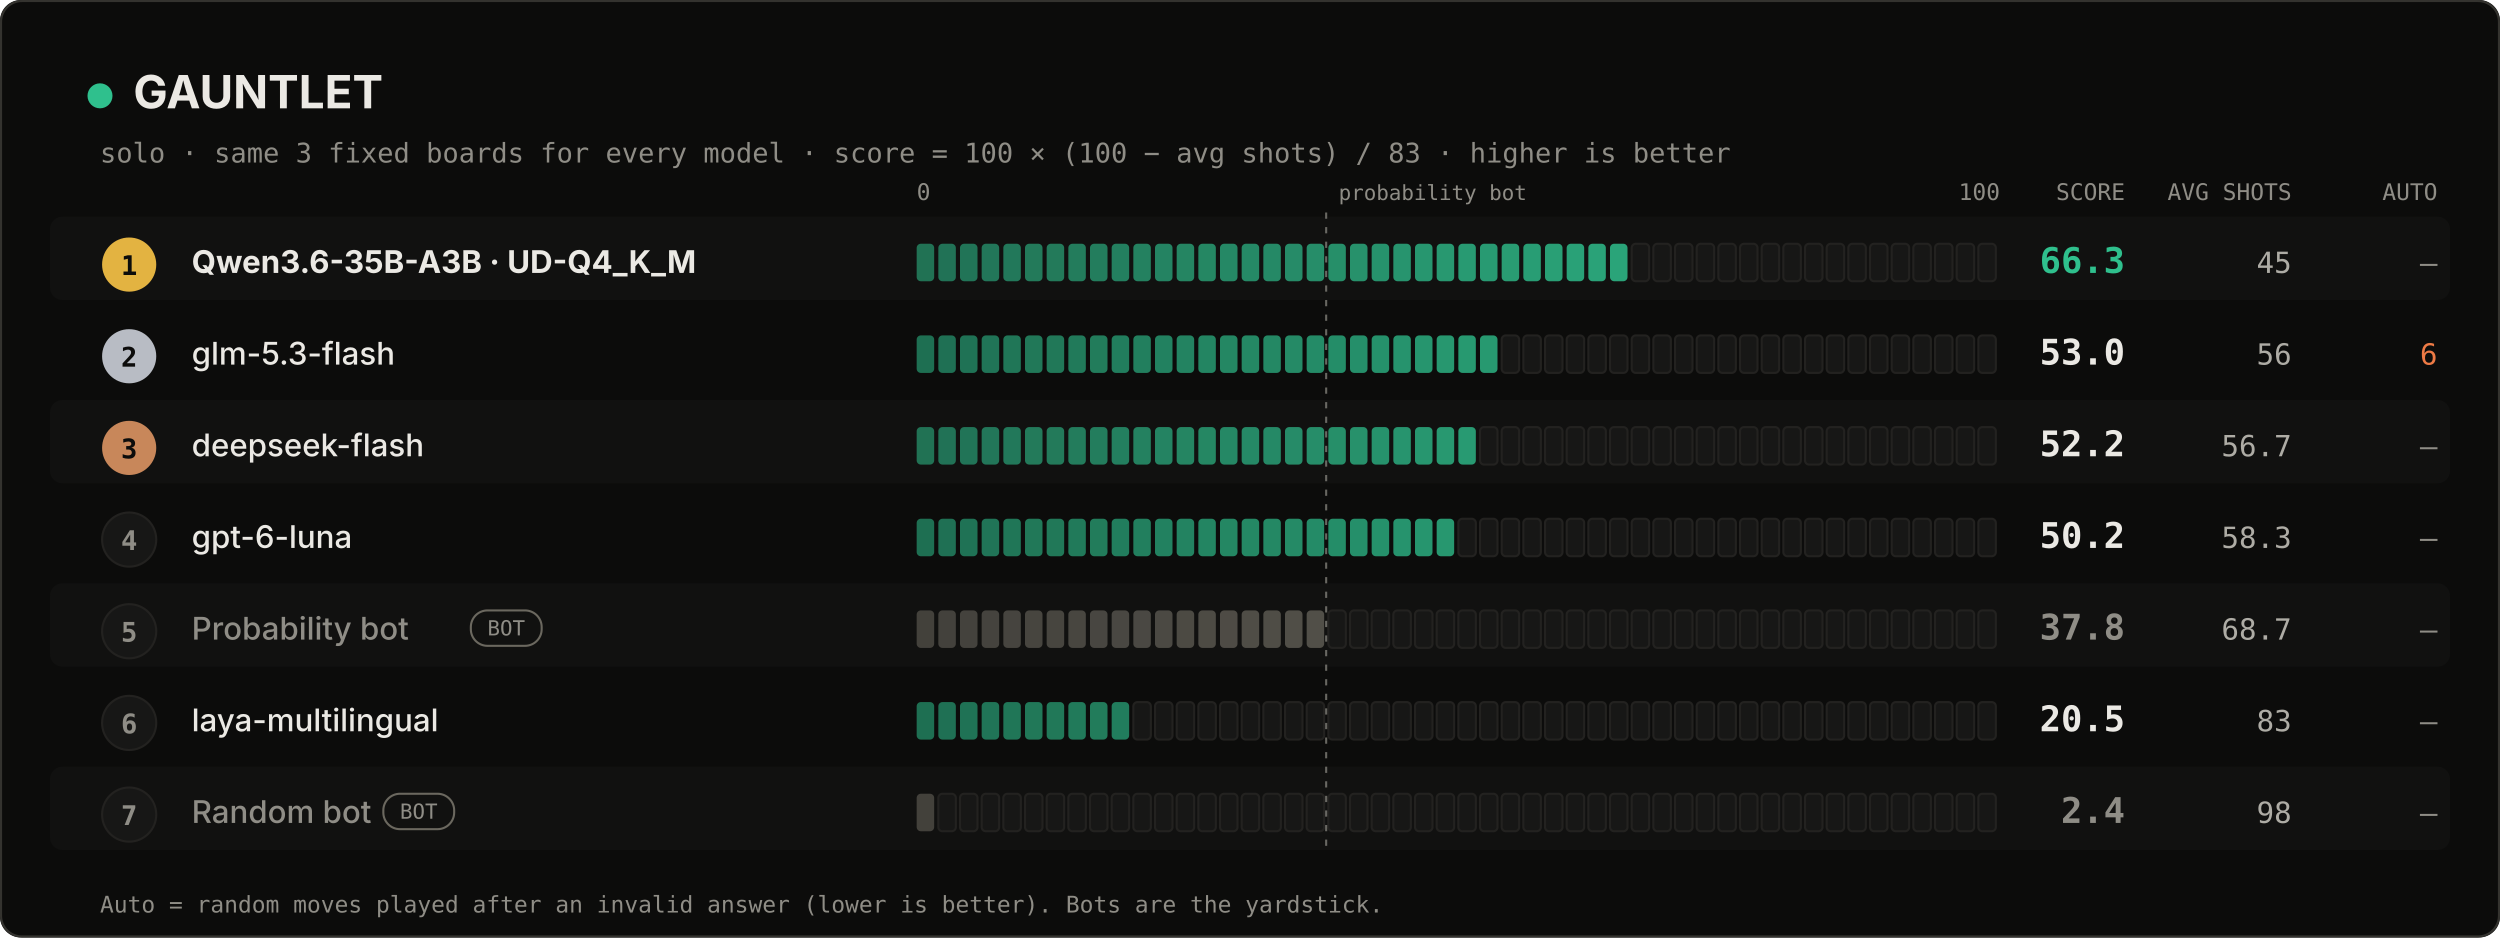
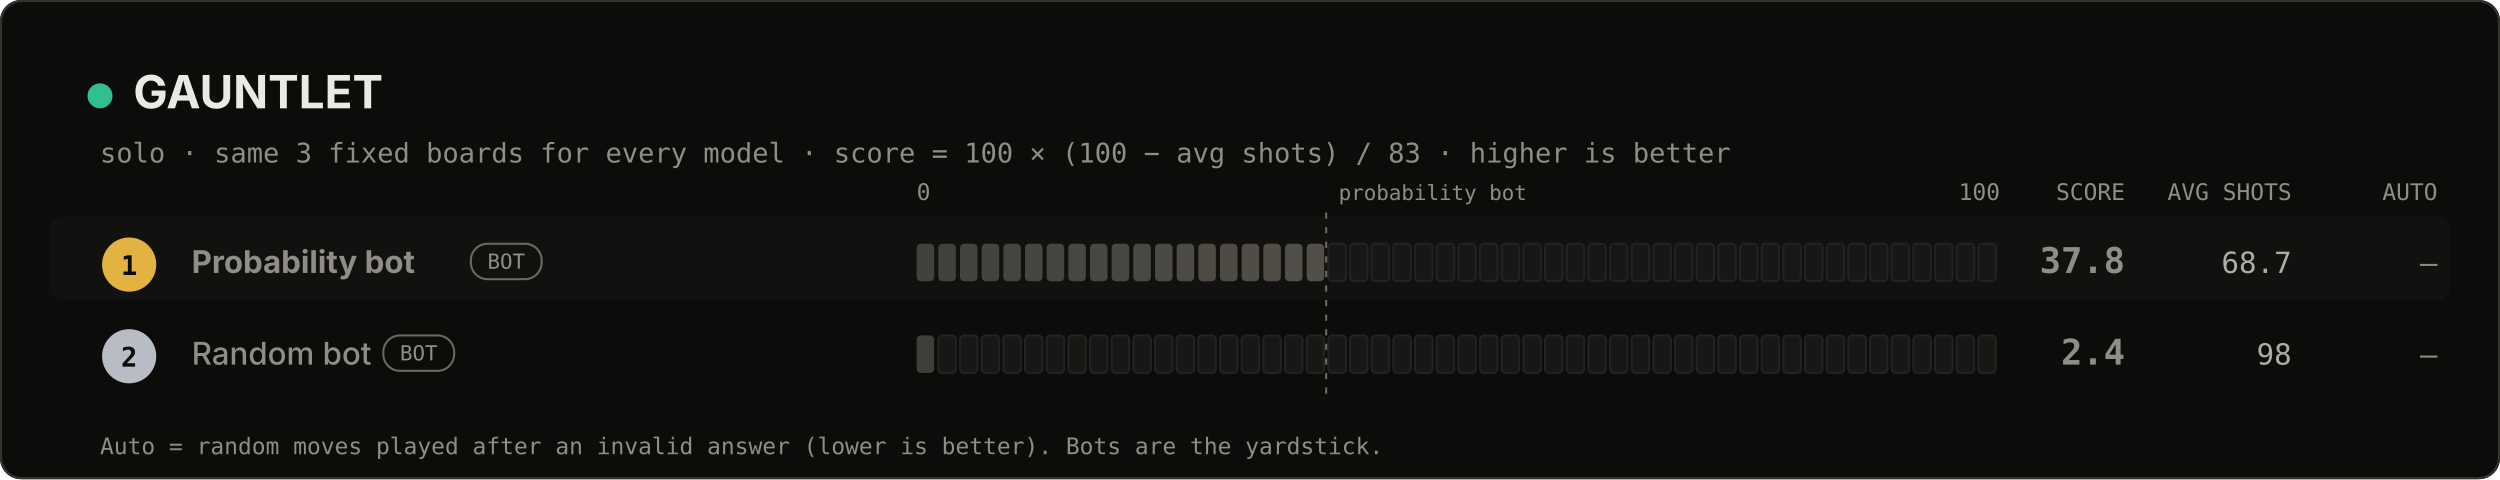
- <svg xmlns="http://www.w3.org/2000/svg" width="1200" height="450" viewBox="0 0 1200 450" font-family="IBM Plex Mono, ui-monospace, Menlo, monospace">
-   <rect width="1200" height="450" rx="10" fill="#0c0c0b" />
-   <rect x=".5" y=".5" width="1199" height="449" rx="10" fill="none" stroke="#34332f" />
+ <svg xmlns="http://www.w3.org/2000/svg" width="1200" height="230" viewBox="0 0 1200 230" font-family="IBM Plex Mono, ui-monospace, Menlo, monospace">
+   <rect width="1200" height="230" rx="10" fill="#0c0c0b" />
+   <rect x=".5" y=".5" width="1199" height="229" rx="10" fill="none" stroke="#34332f" />
  <circle cx="48" cy="46" r="6" fill="#2fc08d" />
  <text x="64" y="52" font-size="22" fill="#ebe9e4" font-weight="700" font-family="IBM Plex Sans, system-ui, -apple-system, sans-serif">GAUNTLET</text>
  <text x="48" y="78" font-size="13" fill="#8f8d86">solo · same 3 fixed boards for every model · score = 100 × (100 − avg shots) / 83 · higher is better</text>
  <text x="440" y="96" font-size="11" fill="#8f8d86">0</text>
  <text x="960" y="96" font-size="11" fill="#8f8d86" text-anchor="end">100</text>
  <text x="1020" y="96" font-size="11" fill="#8f8d86" text-anchor="end">SCORE</text>
  <text x="1100" y="96" font-size="11" fill="#8f8d86" text-anchor="end">AVG SHOTS</text>
  <text x="1170" y="96" font-size="11" fill="#8f8d86" text-anchor="end">AUTO</text>
  <rect x="24" y="104" width="1152" height="40" rx="6" fill="#111110" />
  <circle cx="62" cy="127" r="13" fill="#e3b341" />
  <text x="62" y="132" font-size="13" fill="#0c0c0b" text-anchor="middle" font-weight="700">1</text>
-   <text x="92" y="131" font-size="15" fill="#ebe9e4" font-weight="700" font-family="IBM Plex Sans, system-ui, -apple-system, sans-serif">Qwen3.6-35B-A3B · UD-Q4_K_M</text>
-   <rect x="440.0" y="117" width="8.4" height="18" rx="2" fill="#2fc08d" fill-opacity="0.55" />
-   <rect x="450.4" y="117" width="8.4" height="18" rx="2" fill="#2fc08d" fill-opacity="0.56" />
-   <rect x="460.8" y="117" width="8.4" height="18" rx="2" fill="#2fc08d" fill-opacity="0.57" />
-   <rect x="471.2" y="117" width="8.4" height="18" rx="2" fill="#2fc08d" fill-opacity="0.58" />
-   <rect x="481.6" y="117" width="8.4" height="18" rx="2" fill="#2fc08d" fill-opacity="0.59" />
-   <rect x="492.0" y="117" width="8.4" height="18" rx="2" fill="#2fc08d" fill-opacity="0.60" />
-   <rect x="502.4" y="117" width="8.4" height="18" rx="2" fill="#2fc08d" fill-opacity="0.60" />
-   <rect x="512.8" y="117" width="8.4" height="18" rx="2" fill="#2fc08d" fill-opacity="0.61" />
-   <rect x="523.2" y="117" width="8.4" height="18" rx="2" fill="#2fc08d" fill-opacity="0.62" />
-   <rect x="533.6" y="117" width="8.4" height="18" rx="2" fill="#2fc08d" fill-opacity="0.63" />
-   <rect x="544.0" y="117" width="8.4" height="18" rx="2" fill="#2fc08d" fill-opacity="0.64" />
-   <rect x="554.4" y="117" width="8.4" height="18" rx="2" fill="#2fc08d" fill-opacity="0.65" />
-   <rect x="564.8" y="117" width="8.4" height="18" rx="2" fill="#2fc08d" fill-opacity="0.66" />
-   <rect x="575.2" y="117" width="8.4" height="18" rx="2" fill="#2fc08d" fill-opacity="0.67" />
-   <rect x="585.6" y="117" width="8.4" height="18" rx="2" fill="#2fc08d" fill-opacity="0.68" />
-   <rect x="596.0" y="117" width="8.4" height="18" rx="2" fill="#2fc08d" fill-opacity="0.69" />
-   <rect x="606.4" y="117" width="8.4" height="18" rx="2" fill="#2fc08d" fill-opacity="0.69" />
-   <rect x="616.8" y="117" width="8.4" height="18" rx="2" fill="#2fc08d" fill-opacity="0.70" />
-   <rect x="627.2" y="117" width="8.4" height="18" rx="2" fill="#2fc08d" fill-opacity="0.71" />
-   <rect x="637.6" y="117" width="8.4" height="18" rx="2" fill="#2fc08d" fill-opacity="0.72" />
-   <rect x="648.0" y="117" width="8.4" height="18" rx="2" fill="#2fc08d" fill-opacity="0.73" />
-   <rect x="658.4" y="117" width="8.4" height="18" rx="2" fill="#2fc08d" fill-opacity="0.74" />
-   <rect x="668.8" y="117" width="8.4" height="18" rx="2" fill="#2fc08d" fill-opacity="0.75" />
-   <rect x="679.2" y="117" width="8.4" height="18" rx="2" fill="#2fc08d" fill-opacity="0.76" />
-   <rect x="689.6" y="117" width="8.4" height="18" rx="2" fill="#2fc08d" fill-opacity="0.77" />
-   <rect x="700.0" y="117" width="8.4" height="18" rx="2" fill="#2fc08d" fill-opacity="0.78" />
-   <rect x="710.4" y="117" width="8.4" height="18" rx="2" fill="#2fc08d" fill-opacity="0.78" />
-   <rect x="720.8" y="117" width="8.4" height="18" rx="2" fill="#2fc08d" fill-opacity="0.79" />
-   <rect x="731.2" y="117" width="8.4" height="18" rx="2" fill="#2fc08d" fill-opacity="0.80" />
-   <rect x="741.6" y="117" width="8.4" height="18" rx="2" fill="#2fc08d" fill-opacity="0.81" />
-   <rect x="752.0" y="117" width="8.4" height="18" rx="2" fill="#2fc08d" fill-opacity="0.82" />
-   <rect x="762.4" y="117" width="8.4" height="18" rx="2" fill="#2fc08d" fill-opacity="0.83" />
-   <rect x="772.8" y="117" width="8.4" height="18" rx="2" fill="#2fc08d" fill-opacity="0.84" />
+   <text x="92" y="131" font-size="15" fill="#8f8d86" font-weight="700" font-family="IBM Plex Sans, system-ui, -apple-system, sans-serif">Probability bot</text>
+   <rect x="226" y="117" width="34" height="17" rx="8" fill="none" stroke="#6b685f" />
+   <text x="243" y="129" font-size="10" fill="#8f8d86" text-anchor="middle">BOT</text>
+   <rect x="440.0" y="117" width="8.4" height="18" rx="2" fill="#6b685f" fill-opacity="0.55" />
+   <rect x="450.4" y="117" width="8.4" height="18" rx="2" fill="#6b685f" fill-opacity="0.56" />
+   <rect x="460.8" y="117" width="8.4" height="18" rx="2" fill="#6b685f" fill-opacity="0.57" />
+   <rect x="471.2" y="117" width="8.4" height="18" rx="2" fill="#6b685f" fill-opacity="0.58" />
+   <rect x="481.6" y="117" width="8.4" height="18" rx="2" fill="#6b685f" fill-opacity="0.59" />
+   <rect x="492.0" y="117" width="8.4" height="18" rx="2" fill="#6b685f" fill-opacity="0.60" />
+   <rect x="502.4" y="117" width="8.4" height="18" rx="2" fill="#6b685f" fill-opacity="0.60" />
+   <rect x="512.8" y="117" width="8.4" height="18" rx="2" fill="#6b685f" fill-opacity="0.61" />
+   <rect x="523.2" y="117" width="8.4" height="18" rx="2" fill="#6b685f" fill-opacity="0.62" />
+   <rect x="533.6" y="117" width="8.4" height="18" rx="2" fill="#6b685f" fill-opacity="0.63" />
+   <rect x="544.0" y="117" width="8.4" height="18" rx="2" fill="#6b685f" fill-opacity="0.64" />
+   <rect x="554.4" y="117" width="8.4" height="18" rx="2" fill="#6b685f" fill-opacity="0.65" />
+   <rect x="564.8" y="117" width="8.4" height="18" rx="2" fill="#6b685f" fill-opacity="0.66" />
+   <rect x="575.2" y="117" width="8.4" height="18" rx="2" fill="#6b685f" fill-opacity="0.67" />
+   <rect x="585.6" y="117" width="8.4" height="18" rx="2" fill="#6b685f" fill-opacity="0.68" />
+   <rect x="596.0" y="117" width="8.4" height="18" rx="2" fill="#6b685f" fill-opacity="0.69" />
+   <rect x="606.4" y="117" width="8.4" height="18" rx="2" fill="#6b685f" fill-opacity="0.69" />
+   <rect x="616.8" y="117" width="8.4" height="18" rx="2" fill="#6b685f" fill-opacity="0.70" />
+   <rect x="627.2" y="117" width="8.4" height="18" rx="2" fill="#6b685f" fill-opacity="0.71" />
+   <rect x="637.6" y="117" width="8.4" height="18" rx="2" fill="#171716" stroke="#232220" />
+   <rect x="648.0" y="117" width="8.4" height="18" rx="2" fill="#171716" stroke="#232220" />
+   <rect x="658.4" y="117" width="8.4" height="18" rx="2" fill="#171716" stroke="#232220" />
+   <rect x="668.8" y="117" width="8.4" height="18" rx="2" fill="#171716" stroke="#232220" />
+   <rect x="679.2" y="117" width="8.4" height="18" rx="2" fill="#171716" stroke="#232220" />
+   <rect x="689.6" y="117" width="8.4" height="18" rx="2" fill="#171716" stroke="#232220" />
+   <rect x="700.0" y="117" width="8.4" height="18" rx="2" fill="#171716" stroke="#232220" />
+   <rect x="710.4" y="117" width="8.4" height="18" rx="2" fill="#171716" stroke="#232220" />
+   <rect x="720.8" y="117" width="8.4" height="18" rx="2" fill="#171716" stroke="#232220" />
+   <rect x="731.2" y="117" width="8.4" height="18" rx="2" fill="#171716" stroke="#232220" />
+   <rect x="741.6" y="117" width="8.4" height="18" rx="2" fill="#171716" stroke="#232220" />
+   <rect x="752.0" y="117" width="8.4" height="18" rx="2" fill="#171716" stroke="#232220" />
+   <rect x="762.4" y="117" width="8.4" height="18" rx="2" fill="#171716" stroke="#232220" />
+   <rect x="772.8" y="117" width="8.4" height="18" rx="2" fill="#171716" stroke="#232220" />
  <rect x="783.2" y="117" width="8.4" height="18" rx="2" fill="#171716" stroke="#232220" />
  <rect x="793.6" y="117" width="8.4" height="18" rx="2" fill="#171716" stroke="#232220" />
  <rect x="804.0" y="117" width="8.4" height="18" rx="2" fill="#171716" stroke="#232220" />
  <rect x="814.4" y="117" width="8.4" height="18" rx="2" fill="#171716" stroke="#232220" />
  <rect x="824.8" y="117" width="8.4" height="18" rx="2" fill="#171716" stroke="#232220" />
  <rect x="835.2" y="117" width="8.4" height="18" rx="2" fill="#171716" stroke="#232220" />
  <rect x="845.6" y="117" width="8.4" height="18" rx="2" fill="#171716" stroke="#232220" />
  <rect x="856.0" y="117" width="8.4" height="18" rx="2" fill="#171716" stroke="#232220" />
  <rect x="866.4" y="117" width="8.4" height="18" rx="2" fill="#171716" stroke="#232220" />
  <rect x="876.8" y="117" width="8.4" height="18" rx="2" fill="#171716" stroke="#232220" />
  <rect x="887.2" y="117" width="8.4" height="18" rx="2" fill="#171716" stroke="#232220" />
  <rect x="897.6" y="117" width="8.4" height="18" rx="2" fill="#171716" stroke="#232220" />
  <rect x="908.0" y="117" width="8.4" height="18" rx="2" fill="#171716" stroke="#232220" />
  <rect x="918.4" y="117" width="8.4" height="18" rx="2" fill="#171716" stroke="#232220" />
  <rect x="928.8" y="117" width="8.4" height="18" rx="2" fill="#171716" stroke="#232220" />
  <rect x="939.2" y="117" width="8.4" height="18" rx="2" fill="#171716" stroke="#232220" />
  <rect x="949.6" y="117" width="8.4" height="18" rx="2" fill="#171716" stroke="#232220" />
-   <text x="1020" y="131" font-size="17" fill="#2fc08d" text-anchor="end" font-weight="700">66.3</text>
-   <text x="1100" y="131" font-size="14" fill="#aeaca5" text-anchor="end">45</text>
+   <text x="1020" y="131" font-size="17" fill="#8f8d86" text-anchor="end" font-weight="700">37.8</text>
+   <text x="1100" y="131" font-size="14" fill="#aeaca5" text-anchor="end">68.7</text>
  <text x="1170" y="131" font-size="14" fill="#8f8d86" text-anchor="end">–</text>
  <circle cx="62" cy="171" r="13" fill="#b8bcc4" />
  <text x="62" y="176" font-size="13" fill="#0c0c0b" text-anchor="middle" font-weight="700">2</text>
-   <text x="92" y="175" font-size="15" fill="#ebe9e4" font-weight="500" font-family="IBM Plex Sans, system-ui, -apple-system, sans-serif">glm-5.3-flash</text>
-   <rect x="440.0" y="161" width="8.4" height="18" rx="2" fill="#2fc08d" fill-opacity="0.55" />
-   <rect x="450.4" y="161" width="8.4" height="18" rx="2" fill="#2fc08d" fill-opacity="0.56" />
-   <rect x="460.8" y="161" width="8.4" height="18" rx="2" fill="#2fc08d" fill-opacity="0.57" />
-   <rect x="471.2" y="161" width="8.4" height="18" rx="2" fill="#2fc08d" fill-opacity="0.58" />
-   <rect x="481.6" y="161" width="8.4" height="18" rx="2" fill="#2fc08d" fill-opacity="0.59" />
-   <rect x="492.0" y="161" width="8.4" height="18" rx="2" fill="#2fc08d" fill-opacity="0.60" />
-   <rect x="502.4" y="161" width="8.4" height="18" rx="2" fill="#2fc08d" fill-opacity="0.60" />
-   <rect x="512.8" y="161" width="8.4" height="18" rx="2" fill="#2fc08d" fill-opacity="0.61" />
-   <rect x="523.2" y="161" width="8.4" height="18" rx="2" fill="#2fc08d" fill-opacity="0.62" />
-   <rect x="533.6" y="161" width="8.4" height="18" rx="2" fill="#2fc08d" fill-opacity="0.63" />
-   <rect x="544.0" y="161" width="8.4" height="18" rx="2" fill="#2fc08d" fill-opacity="0.64" />
-   <rect x="554.4" y="161" width="8.4" height="18" rx="2" fill="#2fc08d" fill-opacity="0.65" />
-   <rect x="564.8" y="161" width="8.4" height="18" rx="2" fill="#2fc08d" fill-opacity="0.66" />
-   <rect x="575.2" y="161" width="8.4" height="18" rx="2" fill="#2fc08d" fill-opacity="0.67" />
-   <rect x="585.6" y="161" width="8.4" height="18" rx="2" fill="#2fc08d" fill-opacity="0.68" />
-   <rect x="596.0" y="161" width="8.4" height="18" rx="2" fill="#2fc08d" fill-opacity="0.69" />
-   <rect x="606.4" y="161" width="8.4" height="18" rx="2" fill="#2fc08d" fill-opacity="0.69" />
-   <rect x="616.8" y="161" width="8.4" height="18" rx="2" fill="#2fc08d" fill-opacity="0.70" />
-   <rect x="627.2" y="161" width="8.4" height="18" rx="2" fill="#2fc08d" fill-opacity="0.71" />
-   <rect x="637.6" y="161" width="8.4" height="18" rx="2" fill="#2fc08d" fill-opacity="0.72" />
-   <rect x="648.0" y="161" width="8.4" height="18" rx="2" fill="#2fc08d" fill-opacity="0.73" />
-   <rect x="658.4" y="161" width="8.4" height="18" rx="2" fill="#2fc08d" fill-opacity="0.74" />
-   <rect x="668.8" y="161" width="8.4" height="18" rx="2" fill="#2fc08d" fill-opacity="0.75" />
-   <rect x="679.2" y="161" width="8.4" height="18" rx="2" fill="#2fc08d" fill-opacity="0.76" />
-   <rect x="689.6" y="161" width="8.4" height="18" rx="2" fill="#2fc08d" fill-opacity="0.77" />
-   <rect x="700.0" y="161" width="8.4" height="18" rx="2" fill="#2fc08d" fill-opacity="0.78" />
-   <rect x="710.4" y="161" width="8.4" height="18" rx="2" fill="#2fc08d" fill-opacity="0.78" />
+   <text x="92" y="175" font-size="15" fill="#8f8d86" font-weight="500" font-family="IBM Plex Sans, system-ui, -apple-system, sans-serif">Random bot</text>
+   <rect x="184" y="161" width="34" height="17" rx="8" fill="none" stroke="#6b685f" />
+   <text x="201" y="173" font-size="10" fill="#8f8d86" text-anchor="middle">BOT</text>
+   <rect x="440.0" y="161" width="8.4" height="18" rx="2" fill="#6b685f" fill-opacity="0.55" />
+   <rect x="450.4" y="161" width="8.4" height="18" rx="2" fill="#171716" stroke="#232220" />
+   <rect x="460.8" y="161" width="8.4" height="18" rx="2" fill="#171716" stroke="#232220" />
+   <rect x="471.2" y="161" width="8.4" height="18" rx="2" fill="#171716" stroke="#232220" />
+   <rect x="481.6" y="161" width="8.4" height="18" rx="2" fill="#171716" stroke="#232220" />
+   <rect x="492.0" y="161" width="8.4" height="18" rx="2" fill="#171716" stroke="#232220" />
+   <rect x="502.4" y="161" width="8.4" height="18" rx="2" fill="#171716" stroke="#232220" />
+   <rect x="512.8" y="161" width="8.4" height="18" rx="2" fill="#171716" stroke="#232220" />
+   <rect x="523.2" y="161" width="8.4" height="18" rx="2" fill="#171716" stroke="#232220" />
+   <rect x="533.6" y="161" width="8.4" height="18" rx="2" fill="#171716" stroke="#232220" />
+   <rect x="544.0" y="161" width="8.4" height="18" rx="2" fill="#171716" stroke="#232220" />
+   <rect x="554.4" y="161" width="8.4" height="18" rx="2" fill="#171716" stroke="#232220" />
+   <rect x="564.8" y="161" width="8.4" height="18" rx="2" fill="#171716" stroke="#232220" />
+   <rect x="575.2" y="161" width="8.4" height="18" rx="2" fill="#171716" stroke="#232220" />
+   <rect x="585.6" y="161" width="8.4" height="18" rx="2" fill="#171716" stroke="#232220" />
+   <rect x="596.0" y="161" width="8.4" height="18" rx="2" fill="#171716" stroke="#232220" />
+   <rect x="606.4" y="161" width="8.4" height="18" rx="2" fill="#171716" stroke="#232220" />
+   <rect x="616.8" y="161" width="8.4" height="18" rx="2" fill="#171716" stroke="#232220" />
+   <rect x="627.2" y="161" width="8.4" height="18" rx="2" fill="#171716" stroke="#232220" />
+   <rect x="637.6" y="161" width="8.4" height="18" rx="2" fill="#171716" stroke="#232220" />
+   <rect x="648.0" y="161" width="8.4" height="18" rx="2" fill="#171716" stroke="#232220" />
+   <rect x="658.4" y="161" width="8.4" height="18" rx="2" fill="#171716" stroke="#232220" />
+   <rect x="668.8" y="161" width="8.4" height="18" rx="2" fill="#171716" stroke="#232220" />
+   <rect x="679.2" y="161" width="8.4" height="18" rx="2" fill="#171716" stroke="#232220" />
+   <rect x="689.6" y="161" width="8.4" height="18" rx="2" fill="#171716" stroke="#232220" />
+   <rect x="700.0" y="161" width="8.4" height="18" rx="2" fill="#171716" stroke="#232220" />
+   <rect x="710.4" y="161" width="8.4" height="18" rx="2" fill="#171716" stroke="#232220" />
  <rect x="720.8" y="161" width="8.4" height="18" rx="2" fill="#171716" stroke="#232220" />
  <rect x="731.2" y="161" width="8.4" height="18" rx="2" fill="#171716" stroke="#232220" />
  <rect x="741.6" y="161" width="8.4" height="18" rx="2" fill="#171716" stroke="#232220" />
  <rect x="752.0" y="161" width="8.4" height="18" rx="2" fill="#171716" stroke="#232220" />
  <rect x="762.4" y="161" width="8.4" height="18" rx="2" fill="#171716" stroke="#232220" />
  <rect x="772.8" y="161" width="8.4" height="18" rx="2" fill="#171716" stroke="#232220" />
  <rect x="783.2" y="161" width="8.4" height="18" rx="2" fill="#171716" stroke="#232220" />
  <rect x="793.6" y="161" width="8.4" height="18" rx="2" fill="#171716" stroke="#232220" />
  <rect x="804.0" y="161" width="8.4" height="18" rx="2" fill="#171716" stroke="#232220" />
  <rect x="814.4" y="161" width="8.4" height="18" rx="2" fill="#171716" stroke="#232220" />
  <rect x="824.8" y="161" width="8.4" height="18" rx="2" fill="#171716" stroke="#232220" />
  <rect x="835.2" y="161" width="8.4" height="18" rx="2" fill="#171716" stroke="#232220" />
  <rect x="845.6" y="161" width="8.4" height="18" rx="2" fill="#171716" stroke="#232220" />
  <rect x="856.0" y="161" width="8.4" height="18" rx="2" fill="#171716" stroke="#232220" />
  <rect x="866.4" y="161" width="8.4" height="18" rx="2" fill="#171716" stroke="#232220" />
  <rect x="876.8" y="161" width="8.4" height="18" rx="2" fill="#171716" stroke="#232220" />
  <rect x="887.2" y="161" width="8.4" height="18" rx="2" fill="#171716" stroke="#232220" />
  <rect x="897.6" y="161" width="8.4" height="18" rx="2" fill="#171716" stroke="#232220" />
  <rect x="908.0" y="161" width="8.4" height="18" rx="2" fill="#171716" stroke="#232220" />
  <rect x="918.4" y="161" width="8.4" height="18" rx="2" fill="#171716" stroke="#232220" />
  <rect x="928.8" y="161" width="8.4" height="18" rx="2" fill="#171716" stroke="#232220" />
  <rect x="939.2" y="161" width="8.4" height="18" rx="2" fill="#171716" stroke="#232220" />
  <rect x="949.6" y="161" width="8.4" height="18" rx="2" fill="#171716" stroke="#232220" />
-   <text x="1020" y="175" font-size="17" fill="#ebe9e4" text-anchor="end" font-weight="700">53.0</text>
-   <text x="1100" y="175" font-size="14" fill="#aeaca5" text-anchor="end">56</text>
-   <text x="1170" y="175" font-size="14" fill="#ee7a45" text-anchor="end">6</text>
-   <rect x="24" y="192" width="1152" height="40" rx="6" fill="#111110" />
-   <circle cx="62" cy="215" r="13" fill="#c8875a" />
-   <text x="62" y="220" font-size="13" fill="#0c0c0b" text-anchor="middle" font-weight="700">3</text>
-   <text x="92" y="219" font-size="15" fill="#ebe9e4" font-weight="500" font-family="IBM Plex Sans, system-ui, -apple-system, sans-serif">deepseek-flash</text>
-   <rect x="440.0" y="205" width="8.4" height="18" rx="2" fill="#2fc08d" fill-opacity="0.55" />
-   <rect x="450.4" y="205" width="8.4" height="18" rx="2" fill="#2fc08d" fill-opacity="0.56" />
-   <rect x="460.8" y="205" width="8.4" height="18" rx="2" fill="#2fc08d" fill-opacity="0.57" />
-   <rect x="471.2" y="205" width="8.4" height="18" rx="2" fill="#2fc08d" fill-opacity="0.58" />
-   <rect x="481.6" y="205" width="8.4" height="18" rx="2" fill="#2fc08d" fill-opacity="0.59" />
-   <rect x="492.0" y="205" width="8.4" height="18" rx="2" fill="#2fc08d" fill-opacity="0.60" />
-   <rect x="502.4" y="205" width="8.4" height="18" rx="2" fill="#2fc08d" fill-opacity="0.60" />
-   <rect x="512.8" y="205" width="8.4" height="18" rx="2" fill="#2fc08d" fill-opacity="0.61" />
-   <rect x="523.2" y="205" width="8.4" height="18" rx="2" fill="#2fc08d" fill-opacity="0.62" />
-   <rect x="533.6" y="205" width="8.4" height="18" rx="2" fill="#2fc08d" fill-opacity="0.63" />
-   <rect x="544.0" y="205" width="8.4" height="18" rx="2" fill="#2fc08d" fill-opacity="0.64" />
-   <rect x="554.4" y="205" width="8.4" height="18" rx="2" fill="#2fc08d" fill-opacity="0.65" />
-   <rect x="564.8" y="205" width="8.4" height="18" rx="2" fill="#2fc08d" fill-opacity="0.66" />
-   <rect x="575.2" y="205" width="8.4" height="18" rx="2" fill="#2fc08d" fill-opacity="0.67" />
-   <rect x="585.6" y="205" width="8.4" height="18" rx="2" fill="#2fc08d" fill-opacity="0.68" />
-   <rect x="596.0" y="205" width="8.4" height="18" rx="2" fill="#2fc08d" fill-opacity="0.69" />
-   <rect x="606.4" y="205" width="8.4" height="18" rx="2" fill="#2fc08d" fill-opacity="0.69" />
-   <rect x="616.8" y="205" width="8.4" height="18" rx="2" fill="#2fc08d" fill-opacity="0.70" />
-   <rect x="627.2" y="205" width="8.4" height="18" rx="2" fill="#2fc08d" fill-opacity="0.71" />
-   <rect x="637.6" y="205" width="8.4" height="18" rx="2" fill="#2fc08d" fill-opacity="0.72" />
-   <rect x="648.0" y="205" width="8.4" height="18" rx="2" fill="#2fc08d" fill-opacity="0.73" />
-   <rect x="658.4" y="205" width="8.4" height="18" rx="2" fill="#2fc08d" fill-opacity="0.74" />
-   <rect x="668.8" y="205" width="8.4" height="18" rx="2" fill="#2fc08d" fill-opacity="0.75" />
-   <rect x="679.2" y="205" width="8.4" height="18" rx="2" fill="#2fc08d" fill-opacity="0.76" />
-   <rect x="689.6" y="205" width="8.4" height="18" rx="2" fill="#2fc08d" fill-opacity="0.77" />
-   <rect x="700.0" y="205" width="8.4" height="18" rx="2" fill="#2fc08d" fill-opacity="0.78" />
-   <rect x="710.4" y="205" width="8.4" height="18" rx="2" fill="#171716" stroke="#232220" />
-   <rect x="720.8" y="205" width="8.4" height="18" rx="2" fill="#171716" stroke="#232220" />
-   <rect x="731.2" y="205" width="8.4" height="18" rx="2" fill="#171716" stroke="#232220" />
-   <rect x="741.6" y="205" width="8.4" height="18" rx="2" fill="#171716" stroke="#232220" />
-   <rect x="752.0" y="205" width="8.4" height="18" rx="2" fill="#171716" stroke="#232220" />
-   <rect x="762.4" y="205" width="8.4" height="18" rx="2" fill="#171716" stroke="#232220" />
-   <rect x="772.8" y="205" width="8.4" height="18" rx="2" fill="#171716" stroke="#232220" />
-   <rect x="783.2" y="205" width="8.4" height="18" rx="2" fill="#171716" stroke="#232220" />
-   <rect x="793.6" y="205" width="8.4" height="18" rx="2" fill="#171716" stroke="#232220" />
-   <rect x="804.0" y="205" width="8.4" height="18" rx="2" fill="#171716" stroke="#232220" />
-   <rect x="814.4" y="205" width="8.4" height="18" rx="2" fill="#171716" stroke="#232220" />
-   <rect x="824.8" y="205" width="8.4" height="18" rx="2" fill="#171716" stroke="#232220" />
-   <rect x="835.2" y="205" width="8.4" height="18" rx="2" fill="#171716" stroke="#232220" />
-   <rect x="845.6" y="205" width="8.4" height="18" rx="2" fill="#171716" stroke="#232220" />
-   <rect x="856.0" y="205" width="8.4" height="18" rx="2" fill="#171716" stroke="#232220" />
-   <rect x="866.4" y="205" width="8.4" height="18" rx="2" fill="#171716" stroke="#232220" />
-   <rect x="876.8" y="205" width="8.4" height="18" rx="2" fill="#171716" stroke="#232220" />
-   <rect x="887.2" y="205" width="8.4" height="18" rx="2" fill="#171716" stroke="#232220" />
-   <rect x="897.6" y="205" width="8.4" height="18" rx="2" fill="#171716" stroke="#232220" />
-   <rect x="908.0" y="205" width="8.4" height="18" rx="2" fill="#171716" stroke="#232220" />
-   <rect x="918.4" y="205" width="8.4" height="18" rx="2" fill="#171716" stroke="#232220" />
-   <rect x="928.8" y="205" width="8.4" height="18" rx="2" fill="#171716" stroke="#232220" />
-   <rect x="939.2" y="205" width="8.4" height="18" rx="2" fill="#171716" stroke="#232220" />
-   <rect x="949.6" y="205" width="8.4" height="18" rx="2" fill="#171716" stroke="#232220" />
-   <text x="1020" y="219" font-size="17" fill="#ebe9e4" text-anchor="end" font-weight="700">52.2</text>
-   <text x="1100" y="219" font-size="14" fill="#aeaca5" text-anchor="end">56.7</text>
-   <text x="1170" y="219" font-size="14" fill="#8f8d86" text-anchor="end">–</text>
-   <circle cx="62" cy="259" r="13" fill="#171716" stroke="#232220" />
-   <text x="62" y="264" font-size="13" fill="#8f8d86" text-anchor="middle" font-weight="700">4</text>
-   <text x="92" y="263" font-size="15" fill="#ebe9e4" font-weight="500" font-family="IBM Plex Sans, system-ui, -apple-system, sans-serif">gpt-6-luna</text>
-   <rect x="440.0" y="249" width="8.4" height="18" rx="2" fill="#2fc08d" fill-opacity="0.55" />
-   <rect x="450.4" y="249" width="8.4" height="18" rx="2" fill="#2fc08d" fill-opacity="0.56" />
-   <rect x="460.8" y="249" width="8.4" height="18" rx="2" fill="#2fc08d" fill-opacity="0.57" />
-   <rect x="471.2" y="249" width="8.4" height="18" rx="2" fill="#2fc08d" fill-opacity="0.58" />
-   <rect x="481.6" y="249" width="8.4" height="18" rx="2" fill="#2fc08d" fill-opacity="0.59" />
-   <rect x="492.0" y="249" width="8.4" height="18" rx="2" fill="#2fc08d" fill-opacity="0.60" />
-   <rect x="502.4" y="249" width="8.4" height="18" rx="2" fill="#2fc08d" fill-opacity="0.60" />
-   <rect x="512.8" y="249" width="8.4" height="18" rx="2" fill="#2fc08d" fill-opacity="0.61" />
-   <rect x="523.2" y="249" width="8.4" height="18" rx="2" fill="#2fc08d" fill-opacity="0.62" />
-   <rect x="533.6" y="249" width="8.4" height="18" rx="2" fill="#2fc08d" fill-opacity="0.63" />
-   <rect x="544.0" y="249" width="8.4" height="18" rx="2" fill="#2fc08d" fill-opacity="0.64" />
-   <rect x="554.4" y="249" width="8.4" height="18" rx="2" fill="#2fc08d" fill-opacity="0.65" />
-   <rect x="564.8" y="249" width="8.4" height="18" rx="2" fill="#2fc08d" fill-opacity="0.66" />
-   <rect x="575.2" y="249" width="8.4" height="18" rx="2" fill="#2fc08d" fill-opacity="0.67" />
-   <rect x="585.6" y="249" width="8.4" height="18" rx="2" fill="#2fc08d" fill-opacity="0.68" />
-   <rect x="596.0" y="249" width="8.4" height="18" rx="2" fill="#2fc08d" fill-opacity="0.69" />
-   <rect x="606.4" y="249" width="8.4" height="18" rx="2" fill="#2fc08d" fill-opacity="0.69" />
-   <rect x="616.8" y="249" width="8.4" height="18" rx="2" fill="#2fc08d" fill-opacity="0.70" />
-   <rect x="627.2" y="249" width="8.4" height="18" rx="2" fill="#2fc08d" fill-opacity="0.71" />
-   <rect x="637.6" y="249" width="8.4" height="18" rx="2" fill="#2fc08d" fill-opacity="0.72" />
-   <rect x="648.0" y="249" width="8.4" height="18" rx="2" fill="#2fc08d" fill-opacity="0.73" />
-   <rect x="658.4" y="249" width="8.4" height="18" rx="2" fill="#2fc08d" fill-opacity="0.74" />
-   <rect x="668.8" y="249" width="8.4" height="18" rx="2" fill="#2fc08d" fill-opacity="0.75" />
-   <rect x="679.2" y="249" width="8.4" height="18" rx="2" fill="#2fc08d" fill-opacity="0.76" />
-   <rect x="689.6" y="249" width="8.4" height="18" rx="2" fill="#2fc08d" fill-opacity="0.77" />
-   <rect x="700.0" y="249" width="8.4" height="18" rx="2" fill="#171716" stroke="#232220" />
-   <rect x="710.4" y="249" width="8.4" height="18" rx="2" fill="#171716" stroke="#232220" />
-   <rect x="720.8" y="249" width="8.4" height="18" rx="2" fill="#171716" stroke="#232220" />
-   <rect x="731.2" y="249" width="8.4" height="18" rx="2" fill="#171716" stroke="#232220" />
-   <rect x="741.6" y="249" width="8.4" height="18" rx="2" fill="#171716" stroke="#232220" />
-   <rect x="752.0" y="249" width="8.4" height="18" rx="2" fill="#171716" stroke="#232220" />
-   <rect x="762.4" y="249" width="8.4" height="18" rx="2" fill="#171716" stroke="#232220" />
-   <rect x="772.8" y="249" width="8.4" height="18" rx="2" fill="#171716" stroke="#232220" />
-   <rect x="783.2" y="249" width="8.4" height="18" rx="2" fill="#171716" stroke="#232220" />
-   <rect x="793.6" y="249" width="8.4" height="18" rx="2" fill="#171716" stroke="#232220" />
-   <rect x="804.0" y="249" width="8.4" height="18" rx="2" fill="#171716" stroke="#232220" />
-   <rect x="814.4" y="249" width="8.4" height="18" rx="2" fill="#171716" stroke="#232220" />
-   <rect x="824.8" y="249" width="8.4" height="18" rx="2" fill="#171716" stroke="#232220" />
-   <rect x="835.2" y="249" width="8.4" height="18" rx="2" fill="#171716" stroke="#232220" />
-   <rect x="845.6" y="249" width="8.4" height="18" rx="2" fill="#171716" stroke="#232220" />
-   <rect x="856.0" y="249" width="8.4" height="18" rx="2" fill="#171716" stroke="#232220" />
-   <rect x="866.4" y="249" width="8.4" height="18" rx="2" fill="#171716" stroke="#232220" />
-   <rect x="876.8" y="249" width="8.4" height="18" rx="2" fill="#171716" stroke="#232220" />
-   <rect x="887.2" y="249" width="8.4" height="18" rx="2" fill="#171716" stroke="#232220" />
-   <rect x="897.6" y="249" width="8.4" height="18" rx="2" fill="#171716" stroke="#232220" />
-   <rect x="908.0" y="249" width="8.4" height="18" rx="2" fill="#171716" stroke="#232220" />
-   <rect x="918.4" y="249" width="8.4" height="18" rx="2" fill="#171716" stroke="#232220" />
-   <rect x="928.8" y="249" width="8.4" height="18" rx="2" fill="#171716" stroke="#232220" />
-   <rect x="939.2" y="249" width="8.4" height="18" rx="2" fill="#171716" stroke="#232220" />
-   <rect x="949.6" y="249" width="8.4" height="18" rx="2" fill="#171716" stroke="#232220" />
-   <text x="1020" y="263" font-size="17" fill="#ebe9e4" text-anchor="end" font-weight="700">50.2</text>
-   <text x="1100" y="263" font-size="14" fill="#aeaca5" text-anchor="end">58.3</text>
-   <text x="1170" y="263" font-size="14" fill="#8f8d86" text-anchor="end">–</text>
-   <rect x="24" y="280" width="1152" height="40" rx="6" fill="#111110" />
-   <circle cx="62" cy="303" r="13" fill="#171716" stroke="#232220" />
-   <text x="62" y="308" font-size="13" fill="#8f8d86" text-anchor="middle" font-weight="700">5</text>
-   <text x="92" y="307" font-size="15" fill="#8f8d86" font-weight="500" font-family="IBM Plex Sans, system-ui, -apple-system, sans-serif">Probability bot</text>
-   <rect x="226" y="293" width="34" height="17" rx="8" fill="none" stroke="#6b685f" />
-   <text x="243" y="305" font-size="10" fill="#8f8d86" text-anchor="middle">BOT</text>
-   <rect x="440.0" y="293" width="8.4" height="18" rx="2" fill="#6b685f" fill-opacity="0.55" />
-   <rect x="450.4" y="293" width="8.4" height="18" rx="2" fill="#6b685f" fill-opacity="0.56" />
-   <rect x="460.8" y="293" width="8.4" height="18" rx="2" fill="#6b685f" fill-opacity="0.57" />
-   <rect x="471.2" y="293" width="8.4" height="18" rx="2" fill="#6b685f" fill-opacity="0.58" />
-   <rect x="481.6" y="293" width="8.4" height="18" rx="2" fill="#6b685f" fill-opacity="0.59" />
-   <rect x="492.0" y="293" width="8.4" height="18" rx="2" fill="#6b685f" fill-opacity="0.60" />
-   <rect x="502.4" y="293" width="8.4" height="18" rx="2" fill="#6b685f" fill-opacity="0.60" />
-   <rect x="512.8" y="293" width="8.4" height="18" rx="2" fill="#6b685f" fill-opacity="0.61" />
-   <rect x="523.2" y="293" width="8.4" height="18" rx="2" fill="#6b685f" fill-opacity="0.62" />
-   <rect x="533.6" y="293" width="8.4" height="18" rx="2" fill="#6b685f" fill-opacity="0.63" />
-   <rect x="544.0" y="293" width="8.4" height="18" rx="2" fill="#6b685f" fill-opacity="0.64" />
-   <rect x="554.4" y="293" width="8.4" height="18" rx="2" fill="#6b685f" fill-opacity="0.65" />
-   <rect x="564.8" y="293" width="8.4" height="18" rx="2" fill="#6b685f" fill-opacity="0.66" />
-   <rect x="575.2" y="293" width="8.4" height="18" rx="2" fill="#6b685f" fill-opacity="0.67" />
-   <rect x="585.6" y="293" width="8.4" height="18" rx="2" fill="#6b685f" fill-opacity="0.68" />
-   <rect x="596.0" y="293" width="8.4" height="18" rx="2" fill="#6b685f" fill-opacity="0.69" />
-   <rect x="606.4" y="293" width="8.4" height="18" rx="2" fill="#6b685f" fill-opacity="0.69" />
-   <rect x="616.8" y="293" width="8.4" height="18" rx="2" fill="#6b685f" fill-opacity="0.70" />
-   <rect x="627.2" y="293" width="8.4" height="18" rx="2" fill="#6b685f" fill-opacity="0.71" />
-   <rect x="637.6" y="293" width="8.4" height="18" rx="2" fill="#171716" stroke="#232220" />
-   <rect x="648.0" y="293" width="8.4" height="18" rx="2" fill="#171716" stroke="#232220" />
-   <rect x="658.4" y="293" width="8.4" height="18" rx="2" fill="#171716" stroke="#232220" />
-   <rect x="668.8" y="293" width="8.4" height="18" rx="2" fill="#171716" stroke="#232220" />
-   <rect x="679.2" y="293" width="8.4" height="18" rx="2" fill="#171716" stroke="#232220" />
-   <rect x="689.6" y="293" width="8.4" height="18" rx="2" fill="#171716" stroke="#232220" />
-   <rect x="700.0" y="293" width="8.4" height="18" rx="2" fill="#171716" stroke="#232220" />
-   <rect x="710.4" y="293" width="8.4" height="18" rx="2" fill="#171716" stroke="#232220" />
-   <rect x="720.8" y="293" width="8.4" height="18" rx="2" fill="#171716" stroke="#232220" />
-   <rect x="731.2" y="293" width="8.4" height="18" rx="2" fill="#171716" stroke="#232220" />
-   <rect x="741.6" y="293" width="8.4" height="18" rx="2" fill="#171716" stroke="#232220" />
-   <rect x="752.0" y="293" width="8.4" height="18" rx="2" fill="#171716" stroke="#232220" />
-   <rect x="762.4" y="293" width="8.4" height="18" rx="2" fill="#171716" stroke="#232220" />
-   <rect x="772.8" y="293" width="8.4" height="18" rx="2" fill="#171716" stroke="#232220" />
-   <rect x="783.2" y="293" width="8.4" height="18" rx="2" fill="#171716" stroke="#232220" />
-   <rect x="793.6" y="293" width="8.4" height="18" rx="2" fill="#171716" stroke="#232220" />
-   <rect x="804.0" y="293" width="8.4" height="18" rx="2" fill="#171716" stroke="#232220" />
-   <rect x="814.4" y="293" width="8.4" height="18" rx="2" fill="#171716" stroke="#232220" />
-   <rect x="824.8" y="293" width="8.4" height="18" rx="2" fill="#171716" stroke="#232220" />
-   <rect x="835.2" y="293" width="8.4" height="18" rx="2" fill="#171716" stroke="#232220" />
-   <rect x="845.6" y="293" width="8.4" height="18" rx="2" fill="#171716" stroke="#232220" />
-   <rect x="856.0" y="293" width="8.4" height="18" rx="2" fill="#171716" stroke="#232220" />
-   <rect x="866.4" y="293" width="8.4" height="18" rx="2" fill="#171716" stroke="#232220" />
-   <rect x="876.8" y="293" width="8.4" height="18" rx="2" fill="#171716" stroke="#232220" />
-   <rect x="887.2" y="293" width="8.4" height="18" rx="2" fill="#171716" stroke="#232220" />
-   <rect x="897.6" y="293" width="8.4" height="18" rx="2" fill="#171716" stroke="#232220" />
-   <rect x="908.0" y="293" width="8.4" height="18" rx="2" fill="#171716" stroke="#232220" />
-   <rect x="918.4" y="293" width="8.4" height="18" rx="2" fill="#171716" stroke="#232220" />
-   <rect x="928.8" y="293" width="8.4" height="18" rx="2" fill="#171716" stroke="#232220" />
-   <rect x="939.2" y="293" width="8.4" height="18" rx="2" fill="#171716" stroke="#232220" />
-   <rect x="949.6" y="293" width="8.4" height="18" rx="2" fill="#171716" stroke="#232220" />
-   <text x="1020" y="307" font-size="17" fill="#8f8d86" text-anchor="end" font-weight="700">37.8</text>
-   <text x="1100" y="307" font-size="14" fill="#aeaca5" text-anchor="end">68.7</text>
-   <text x="1170" y="307" font-size="14" fill="#8f8d86" text-anchor="end">–</text>
-   <circle cx="62" cy="347" r="13" fill="#171716" stroke="#232220" />
-   <text x="62" y="352" font-size="13" fill="#8f8d86" text-anchor="middle" font-weight="700">6</text>
-   <text x="92" y="351" font-size="15" fill="#ebe9e4" font-weight="500" font-family="IBM Plex Sans, system-ui, -apple-system, sans-serif">laya-multilingual</text>
-   <rect x="440.0" y="337" width="8.4" height="18" rx="2" fill="#2fc08d" fill-opacity="0.55" />
-   <rect x="450.4" y="337" width="8.4" height="18" rx="2" fill="#2fc08d" fill-opacity="0.56" />
-   <rect x="460.8" y="337" width="8.4" height="18" rx="2" fill="#2fc08d" fill-opacity="0.57" />
-   <rect x="471.2" y="337" width="8.4" height="18" rx="2" fill="#2fc08d" fill-opacity="0.58" />
-   <rect x="481.6" y="337" width="8.4" height="18" rx="2" fill="#2fc08d" fill-opacity="0.59" />
-   <rect x="492.0" y="337" width="8.4" height="18" rx="2" fill="#2fc08d" fill-opacity="0.60" />
-   <rect x="502.4" y="337" width="8.4" height="18" rx="2" fill="#2fc08d" fill-opacity="0.60" />
-   <rect x="512.8" y="337" width="8.4" height="18" rx="2" fill="#2fc08d" fill-opacity="0.61" />
-   <rect x="523.2" y="337" width="8.4" height="18" rx="2" fill="#2fc08d" fill-opacity="0.62" />
-   <rect x="533.6" y="337" width="8.4" height="18" rx="2" fill="#2fc08d" fill-opacity="0.63" />
-   <rect x="544.0" y="337" width="8.4" height="18" rx="2" fill="#171716" stroke="#232220" />
-   <rect x="554.4" y="337" width="8.4" height="18" rx="2" fill="#171716" stroke="#232220" />
-   <rect x="564.8" y="337" width="8.4" height="18" rx="2" fill="#171716" stroke="#232220" />
-   <rect x="575.2" y="337" width="8.4" height="18" rx="2" fill="#171716" stroke="#232220" />
-   <rect x="585.6" y="337" width="8.4" height="18" rx="2" fill="#171716" stroke="#232220" />
-   <rect x="596.0" y="337" width="8.4" height="18" rx="2" fill="#171716" stroke="#232220" />
-   <rect x="606.4" y="337" width="8.4" height="18" rx="2" fill="#171716" stroke="#232220" />
-   <rect x="616.8" y="337" width="8.4" height="18" rx="2" fill="#171716" stroke="#232220" />
-   <rect x="627.2" y="337" width="8.4" height="18" rx="2" fill="#171716" stroke="#232220" />
-   <rect x="637.6" y="337" width="8.4" height="18" rx="2" fill="#171716" stroke="#232220" />
-   <rect x="648.0" y="337" width="8.4" height="18" rx="2" fill="#171716" stroke="#232220" />
-   <rect x="658.4" y="337" width="8.4" height="18" rx="2" fill="#171716" stroke="#232220" />
-   <rect x="668.8" y="337" width="8.4" height="18" rx="2" fill="#171716" stroke="#232220" />
-   <rect x="679.2" y="337" width="8.4" height="18" rx="2" fill="#171716" stroke="#232220" />
-   <rect x="689.6" y="337" width="8.4" height="18" rx="2" fill="#171716" stroke="#232220" />
-   <rect x="700.0" y="337" width="8.4" height="18" rx="2" fill="#171716" stroke="#232220" />
-   <rect x="710.4" y="337" width="8.4" height="18" rx="2" fill="#171716" stroke="#232220" />
-   <rect x="720.8" y="337" width="8.4" height="18" rx="2" fill="#171716" stroke="#232220" />
-   <rect x="731.2" y="337" width="8.4" height="18" rx="2" fill="#171716" stroke="#232220" />
-   <rect x="741.6" y="337" width="8.4" height="18" rx="2" fill="#171716" stroke="#232220" />
-   <rect x="752.0" y="337" width="8.4" height="18" rx="2" fill="#171716" stroke="#232220" />
-   <rect x="762.4" y="337" width="8.4" height="18" rx="2" fill="#171716" stroke="#232220" />
-   <rect x="772.8" y="337" width="8.4" height="18" rx="2" fill="#171716" stroke="#232220" />
-   <rect x="783.2" y="337" width="8.4" height="18" rx="2" fill="#171716" stroke="#232220" />
-   <rect x="793.6" y="337" width="8.4" height="18" rx="2" fill="#171716" stroke="#232220" />
-   <rect x="804.0" y="337" width="8.4" height="18" rx="2" fill="#171716" stroke="#232220" />
-   <rect x="814.4" y="337" width="8.4" height="18" rx="2" fill="#171716" stroke="#232220" />
-   <rect x="824.8" y="337" width="8.4" height="18" rx="2" fill="#171716" stroke="#232220" />
-   <rect x="835.2" y="337" width="8.4" height="18" rx="2" fill="#171716" stroke="#232220" />
-   <rect x="845.6" y="337" width="8.4" height="18" rx="2" fill="#171716" stroke="#232220" />
-   <rect x="856.0" y="337" width="8.4" height="18" rx="2" fill="#171716" stroke="#232220" />
-   <rect x="866.4" y="337" width="8.4" height="18" rx="2" fill="#171716" stroke="#232220" />
-   <rect x="876.8" y="337" width="8.4" height="18" rx="2" fill="#171716" stroke="#232220" />
-   <rect x="887.2" y="337" width="8.4" height="18" rx="2" fill="#171716" stroke="#232220" />
-   <rect x="897.6" y="337" width="8.4" height="18" rx="2" fill="#171716" stroke="#232220" />
-   <rect x="908.0" y="337" width="8.4" height="18" rx="2" fill="#171716" stroke="#232220" />
-   <rect x="918.4" y="337" width="8.4" height="18" rx="2" fill="#171716" stroke="#232220" />
-   <rect x="928.8" y="337" width="8.4" height="18" rx="2" fill="#171716" stroke="#232220" />
-   <rect x="939.2" y="337" width="8.4" height="18" rx="2" fill="#171716" stroke="#232220" />
-   <rect x="949.6" y="337" width="8.4" height="18" rx="2" fill="#171716" stroke="#232220" />
-   <text x="1020" y="351" font-size="17" fill="#ebe9e4" text-anchor="end" font-weight="700">20.5</text>
-   <text x="1100" y="351" font-size="14" fill="#aeaca5" text-anchor="end">83</text>
-   <text x="1170" y="351" font-size="14" fill="#8f8d86" text-anchor="end">–</text>
-   <rect x="24" y="368" width="1152" height="40" rx="6" fill="#111110" />
-   <circle cx="62" cy="391" r="13" fill="#171716" stroke="#232220" />
-   <text x="62" y="396" font-size="13" fill="#8f8d86" text-anchor="middle" font-weight="700">7</text>
-   <text x="92" y="395" font-size="15" fill="#8f8d86" font-weight="500" font-family="IBM Plex Sans, system-ui, -apple-system, sans-serif">Random bot</text>
-   <rect x="184" y="381" width="34" height="17" rx="8" fill="none" stroke="#6b685f" />
-   <text x="201" y="393" font-size="10" fill="#8f8d86" text-anchor="middle">BOT</text>
-   <rect x="440.0" y="381" width="8.4" height="18" rx="2" fill="#6b685f" fill-opacity="0.55" />
-   <rect x="450.4" y="381" width="8.4" height="18" rx="2" fill="#171716" stroke="#232220" />
-   <rect x="460.8" y="381" width="8.4" height="18" rx="2" fill="#171716" stroke="#232220" />
-   <rect x="471.2" y="381" width="8.4" height="18" rx="2" fill="#171716" stroke="#232220" />
-   <rect x="481.6" y="381" width="8.4" height="18" rx="2" fill="#171716" stroke="#232220" />
-   <rect x="492.0" y="381" width="8.4" height="18" rx="2" fill="#171716" stroke="#232220" />
-   <rect x="502.4" y="381" width="8.4" height="18" rx="2" fill="#171716" stroke="#232220" />
-   <rect x="512.8" y="381" width="8.4" height="18" rx="2" fill="#171716" stroke="#232220" />
-   <rect x="523.2" y="381" width="8.4" height="18" rx="2" fill="#171716" stroke="#232220" />
-   <rect x="533.6" y="381" width="8.4" height="18" rx="2" fill="#171716" stroke="#232220" />
-   <rect x="544.0" y="381" width="8.4" height="18" rx="2" fill="#171716" stroke="#232220" />
-   <rect x="554.4" y="381" width="8.4" height="18" rx="2" fill="#171716" stroke="#232220" />
-   <rect x="564.8" y="381" width="8.4" height="18" rx="2" fill="#171716" stroke="#232220" />
-   <rect x="575.2" y="381" width="8.4" height="18" rx="2" fill="#171716" stroke="#232220" />
-   <rect x="585.6" y="381" width="8.4" height="18" rx="2" fill="#171716" stroke="#232220" />
-   <rect x="596.0" y="381" width="8.4" height="18" rx="2" fill="#171716" stroke="#232220" />
-   <rect x="606.4" y="381" width="8.4" height="18" rx="2" fill="#171716" stroke="#232220" />
-   <rect x="616.8" y="381" width="8.4" height="18" rx="2" fill="#171716" stroke="#232220" />
-   <rect x="627.2" y="381" width="8.4" height="18" rx="2" fill="#171716" stroke="#232220" />
-   <rect x="637.6" y="381" width="8.4" height="18" rx="2" fill="#171716" stroke="#232220" />
-   <rect x="648.0" y="381" width="8.4" height="18" rx="2" fill="#171716" stroke="#232220" />
-   <rect x="658.4" y="381" width="8.4" height="18" rx="2" fill="#171716" stroke="#232220" />
-   <rect x="668.8" y="381" width="8.4" height="18" rx="2" fill="#171716" stroke="#232220" />
-   <rect x="679.2" y="381" width="8.4" height="18" rx="2" fill="#171716" stroke="#232220" />
-   <rect x="689.6" y="381" width="8.4" height="18" rx="2" fill="#171716" stroke="#232220" />
-   <rect x="700.0" y="381" width="8.4" height="18" rx="2" fill="#171716" stroke="#232220" />
-   <rect x="710.4" y="381" width="8.4" height="18" rx="2" fill="#171716" stroke="#232220" />
-   <rect x="720.8" y="381" width="8.4" height="18" rx="2" fill="#171716" stroke="#232220" />
-   <rect x="731.2" y="381" width="8.4" height="18" rx="2" fill="#171716" stroke="#232220" />
-   <rect x="741.6" y="381" width="8.4" height="18" rx="2" fill="#171716" stroke="#232220" />
-   <rect x="752.0" y="381" width="8.4" height="18" rx="2" fill="#171716" stroke="#232220" />
-   <rect x="762.4" y="381" width="8.4" height="18" rx="2" fill="#171716" stroke="#232220" />
-   <rect x="772.8" y="381" width="8.4" height="18" rx="2" fill="#171716" stroke="#232220" />
-   <rect x="783.2" y="381" width="8.4" height="18" rx="2" fill="#171716" stroke="#232220" />
-   <rect x="793.6" y="381" width="8.4" height="18" rx="2" fill="#171716" stroke="#232220" />
-   <rect x="804.0" y="381" width="8.4" height="18" rx="2" fill="#171716" stroke="#232220" />
-   <rect x="814.4" y="381" width="8.4" height="18" rx="2" fill="#171716" stroke="#232220" />
-   <rect x="824.8" y="381" width="8.4" height="18" rx="2" fill="#171716" stroke="#232220" />
-   <rect x="835.2" y="381" width="8.4" height="18" rx="2" fill="#171716" stroke="#232220" />
-   <rect x="845.6" y="381" width="8.4" height="18" rx="2" fill="#171716" stroke="#232220" />
-   <rect x="856.0" y="381" width="8.4" height="18" rx="2" fill="#171716" stroke="#232220" />
-   <rect x="866.4" y="381" width="8.4" height="18" rx="2" fill="#171716" stroke="#232220" />
-   <rect x="876.8" y="381" width="8.4" height="18" rx="2" fill="#171716" stroke="#232220" />
-   <rect x="887.2" y="381" width="8.4" height="18" rx="2" fill="#171716" stroke="#232220" />
-   <rect x="897.6" y="381" width="8.4" height="18" rx="2" fill="#171716" stroke="#232220" />
-   <rect x="908.0" y="381" width="8.4" height="18" rx="2" fill="#171716" stroke="#232220" />
-   <rect x="918.4" y="381" width="8.4" height="18" rx="2" fill="#171716" stroke="#232220" />
-   <rect x="928.8" y="381" width="8.4" height="18" rx="2" fill="#171716" stroke="#232220" />
-   <rect x="939.2" y="381" width="8.4" height="18" rx="2" fill="#171716" stroke="#232220" />
-   <rect x="949.6" y="381" width="8.4" height="18" rx="2" fill="#171716" stroke="#232220" />
-   <text x="1020" y="395" font-size="17" fill="#8f8d86" text-anchor="end" font-weight="700">2.4</text>
-   <text x="1100" y="395" font-size="14" fill="#aeaca5" text-anchor="end">98</text>
-   <text x="1170" y="395" font-size="14" fill="#8f8d86" text-anchor="end">–</text>
-   <line x1="636.56" y1="102" x2="636.56" y2="410" stroke="#8f8d86" stroke-dasharray="3 4" opacity=".7" />
+   <text x="1020" y="175" font-size="17" fill="#8f8d86" text-anchor="end" font-weight="700">2.4</text>
+   <text x="1100" y="175" font-size="14" fill="#aeaca5" text-anchor="end">98</text>
+   <text x="1170" y="175" font-size="14" fill="#8f8d86" text-anchor="end">–</text>
+   <line x1="636.56" y1="102" x2="636.56" y2="190" stroke="#8f8d86" stroke-dasharray="3 4" opacity=".7" />
  <text x="642.56" y="96" font-size="10" fill="#8f8d86">probability bot</text>
-   <text x="48" y="438" font-size="11" fill="#8f8d86">Auto = random moves played after an invalid answer (lower is better). Bots are the yardstick.</text>
+   <text x="48" y="218" font-size="11" fill="#8f8d86">Auto = random moves played after an invalid answer (lower is better). Bots are the yardstick.</text>
</svg>
